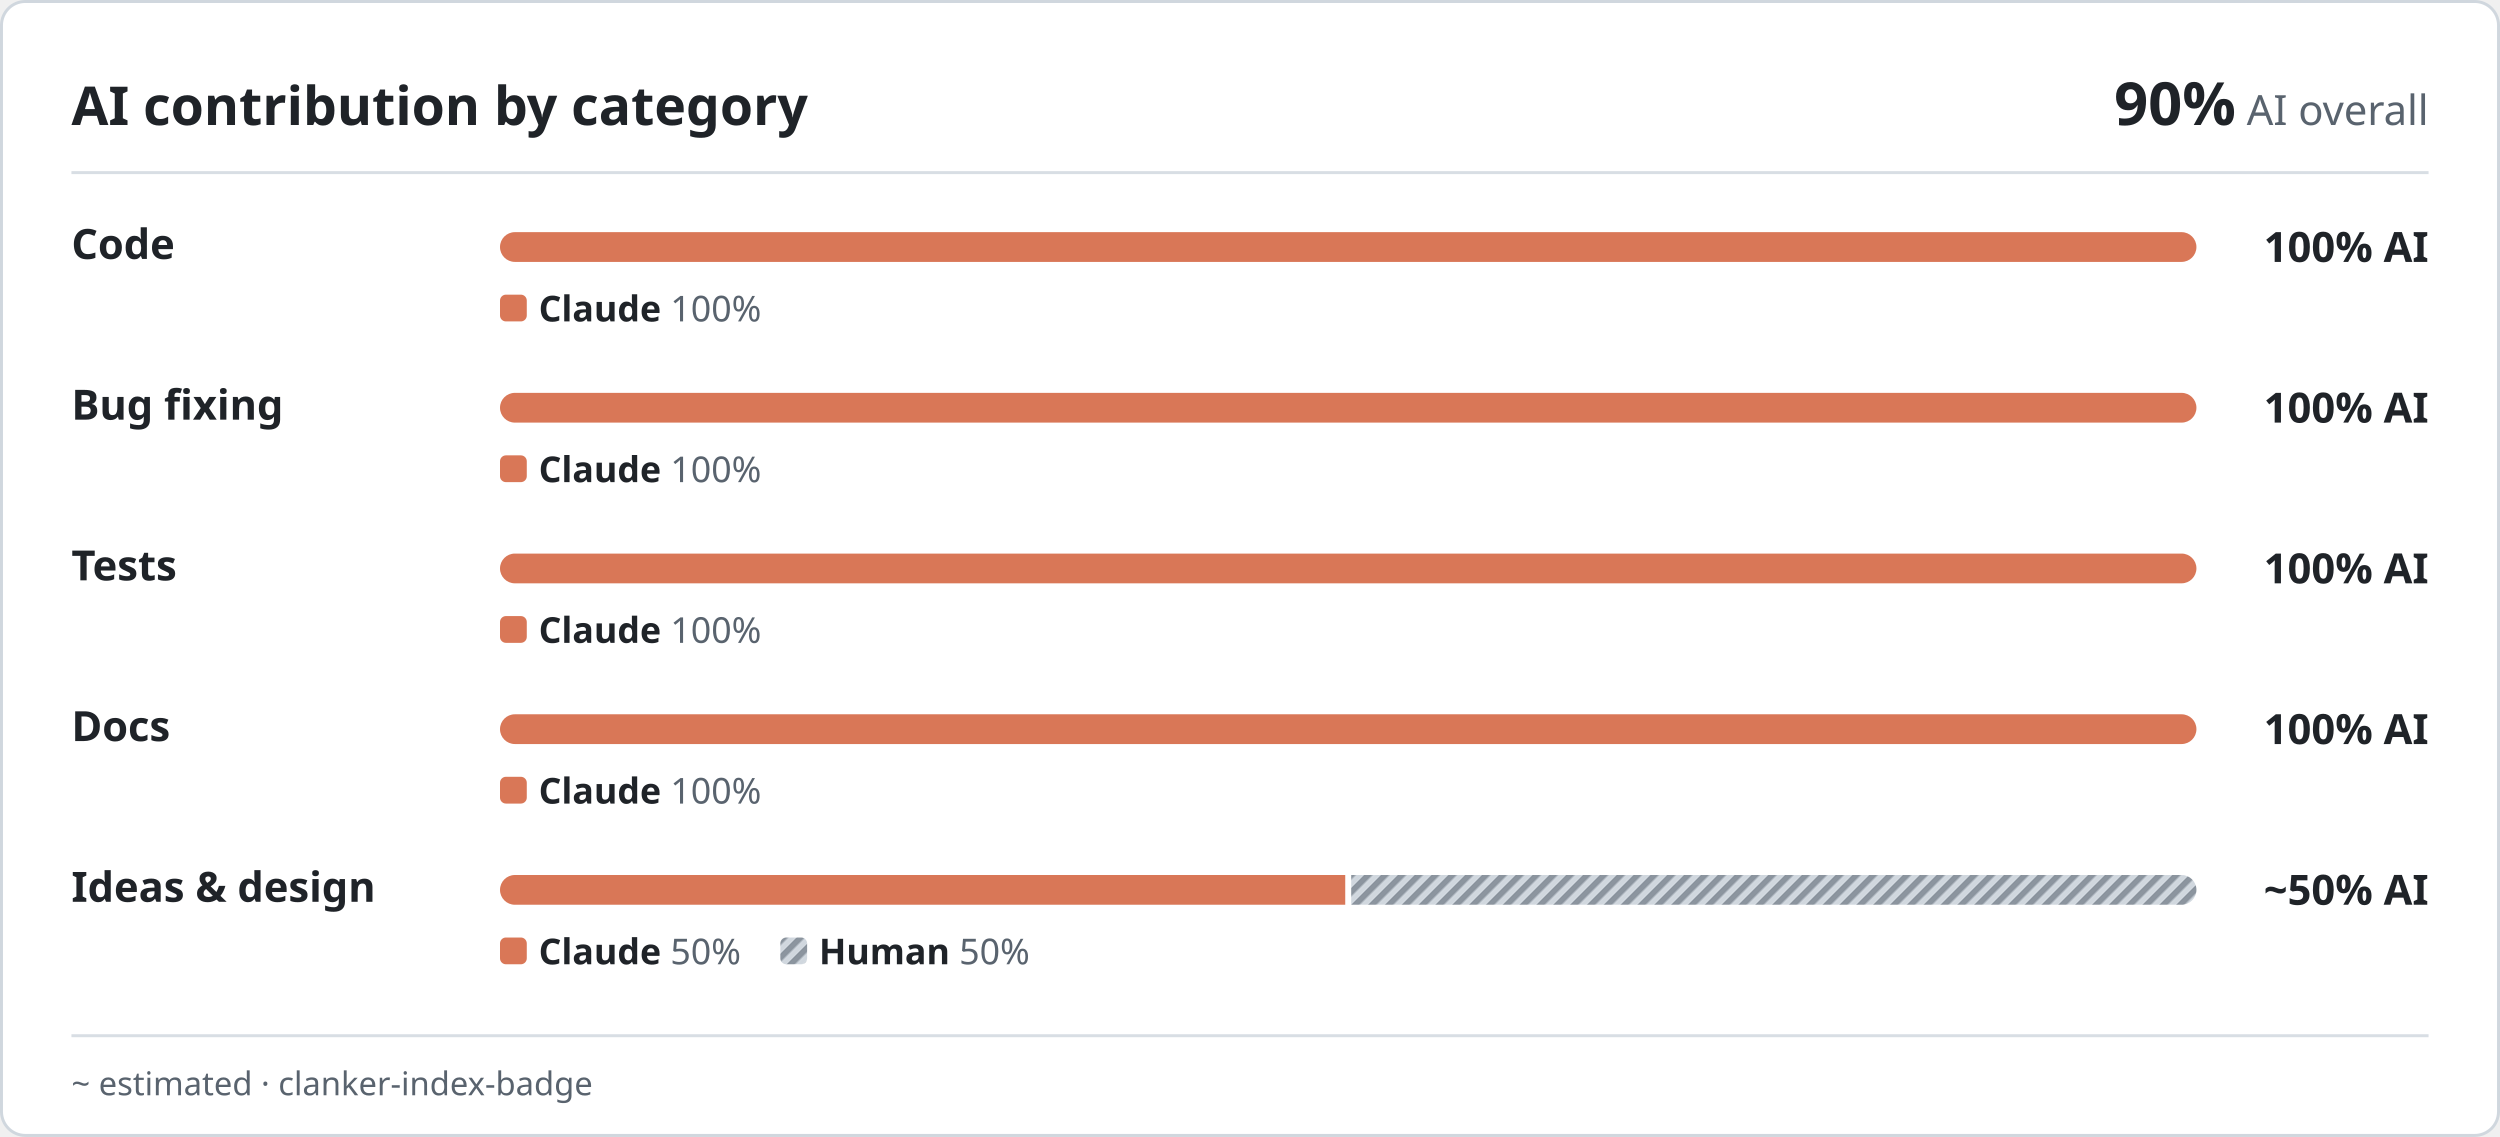
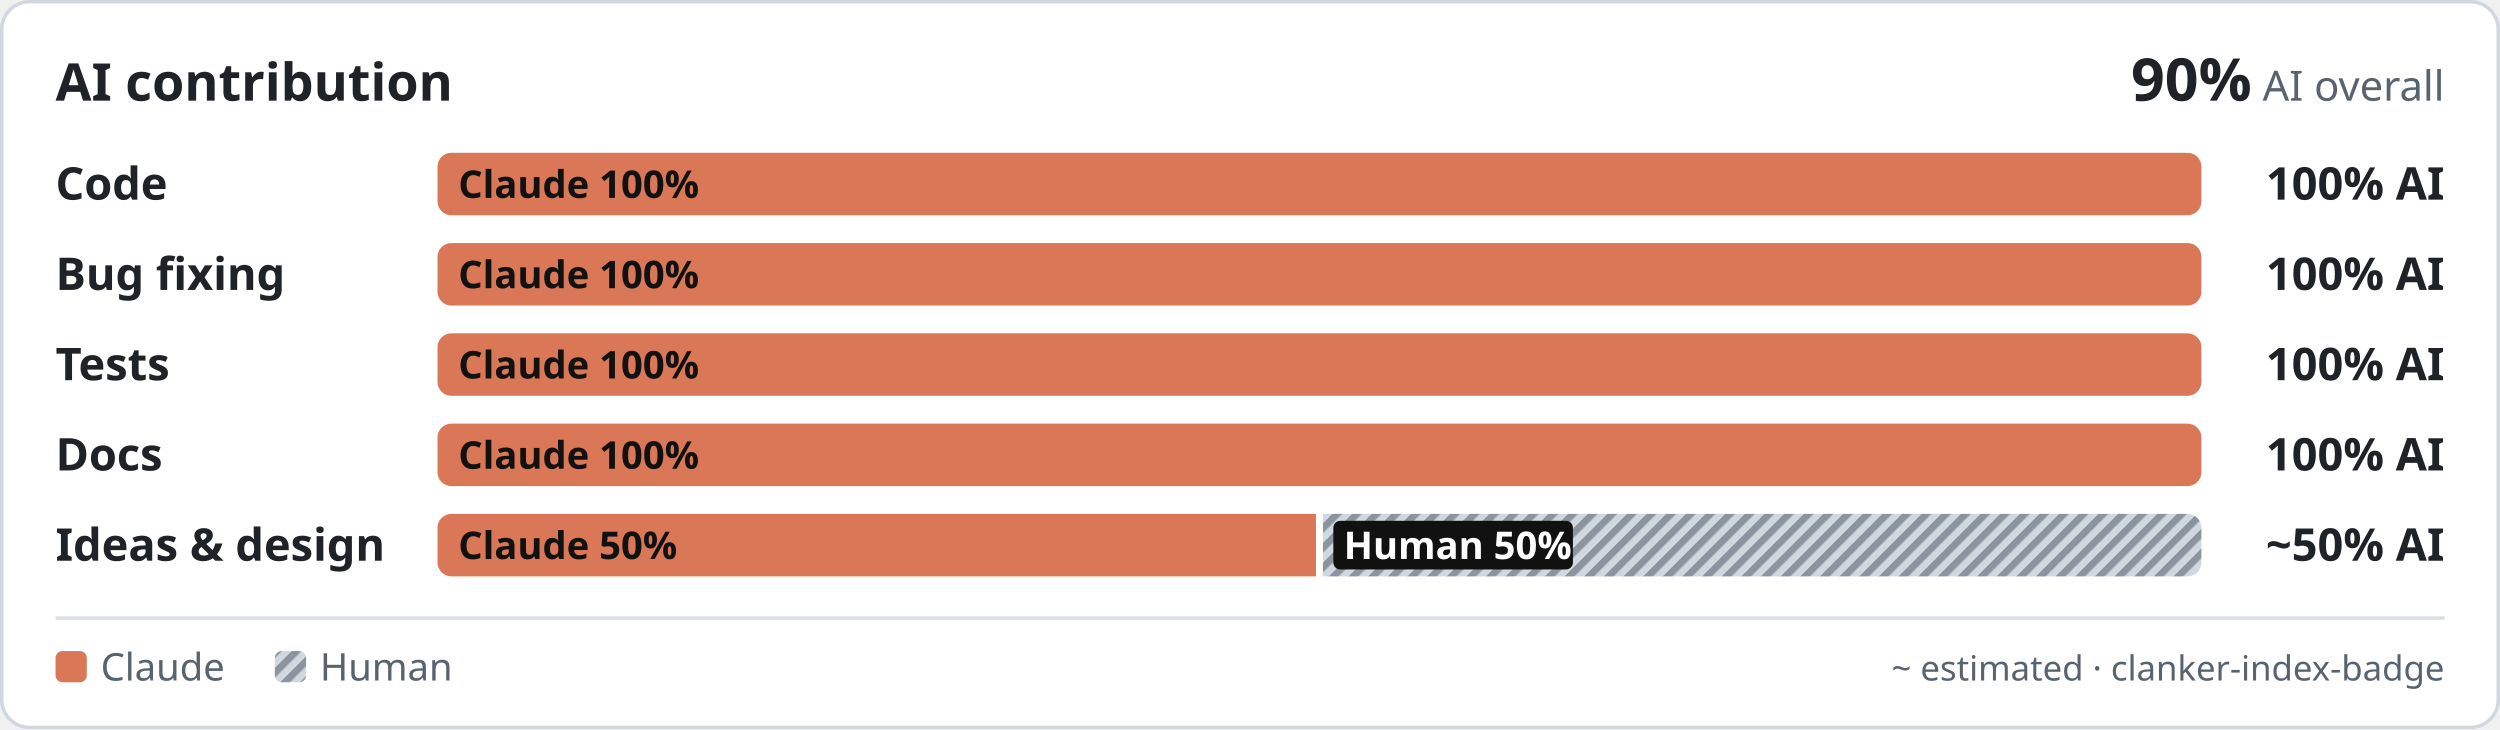
- <svg xmlns="http://www.w3.org/2000/svg" width="840" height="382" viewBox="0 0 840 382" role="img" aria-labelledby="t">
+ <svg xmlns="http://www.w3.org/2000/svg" width="720" height="210" viewBox="0 0 720 210" role="img" aria-labelledby="t">
  <defs>
    <pattern id="f0" width="4" height="4" patternUnits="userSpaceOnUse" patternTransform="rotate(45)">
      <rect width="4" height="4" fill="#d0d7de" />
      <rect width="2" height="4" fill="#8c959f" />
    </pattern>
  </defs>
-   <rect x="0.5" y="0.5" width="839" height="381" rx="8" fill="#ffffff" stroke="#d0d7de" stroke-width="1" />
+   <rect x="0.5" y="0.5" width="719" height="209" rx="8" fill="#ffffff" stroke="#d0d7de" stroke-width="1" />
  <g font-family="-apple-system, BlinkMacSystemFont, 'Segoe UI', 'Noto Sans', Helvetica, Arial, sans-serif">
-     <text x="24" y="42" font-size="18" font-weight="600" fill="#1f2328">AI contribution by category</text>
-     <text x="816" y="42" text-anchor="end" font-size="14" fill="#59636e">
-       <tspan font-size="20" font-weight="700" fill="#1f2328">90%</tspan> AI overall</text>
-     <line x1="24" y1="58" x2="816" y2="58" stroke="#d8dee4" />
-     <text x="24" y="87" font-size="14" font-weight="600" fill="#1f2328">Code</text>
+     <text x="16" y="29" font-size="15" font-weight="600" fill="#1f2328">AI contribution</text>
+     <text x="704" y="29" text-anchor="end" font-size="12" fill="#59636e">
+       <tspan font-size="17" font-weight="800" fill="#1f2328">90%</tspan> AI overall</text>
+     <text x="16" y="57.5" font-size="13" font-weight="600" fill="#1f2328">Code</text>
    <clipPath id="c0">
-       <rect x="168" y="78" width="570" height="10" rx="5" />
+       <rect x="126" y="44" width="508" height="18" rx="4" />
    </clipPath>
    <g clip-path="url(#c0)">
-       <rect x="168.00" y="78" width="570.00" height="10" fill="#D97757" />
+       <rect x="126.00" y="44" width="508.00" height="18" fill="#D97757" />
+       <text x="132.00" y="57" font-size="11" font-weight="600" fill="#111111">Claude 100%</text>
    </g>
-     <text x="816" y="88" text-anchor="end" font-size="14" font-weight="700" fill="#1f2328">100% AI</text>
-     <rect x="168" y="99" width="9" height="9" rx="2" fill="#D97757" />
-     <text x="181" y="108" font-size="12" fill="#59636e">
-       <tspan font-weight="600" fill="#1f2328">Claude</tspan> 100%</text>
-     <text x="24" y="141" font-size="14" font-weight="600" fill="#1f2328">Bug fixing</text>
+     <text x="704" y="57.5" text-anchor="end" font-size="13" font-weight="700" fill="#1f2328">100% AI</text>
+     <text x="16" y="83.5" font-size="13" font-weight="600" fill="#1f2328">Bug fixing</text>
    <clipPath id="c1">
-       <rect x="168" y="132" width="570" height="10" rx="5" />
+       <rect x="126" y="70" width="508" height="18" rx="4" />
    </clipPath>
    <g clip-path="url(#c1)">
-       <rect x="168.00" y="132" width="570.00" height="10" fill="#D97757" />
+       <rect x="126.00" y="70" width="508.00" height="18" fill="#D97757" />
+       <text x="132.00" y="83" font-size="11" font-weight="600" fill="#111111">Claude 100%</text>
    </g>
-     <text x="816" y="142" text-anchor="end" font-size="14" font-weight="700" fill="#1f2328">100% AI</text>
-     <rect x="168" y="153" width="9" height="9" rx="2" fill="#D97757" />
-     <text x="181" y="162" font-size="12" fill="#59636e">
-       <tspan font-weight="600" fill="#1f2328">Claude</tspan> 100%</text>
-     <text x="24" y="195" font-size="14" font-weight="600" fill="#1f2328">Tests</text>
+     <text x="704" y="83.5" text-anchor="end" font-size="13" font-weight="700" fill="#1f2328">100% AI</text>
+     <text x="16" y="109.5" font-size="13" font-weight="600" fill="#1f2328">Tests</text>
    <clipPath id="c2">
-       <rect x="168" y="186" width="570" height="10" rx="5" />
+       <rect x="126" y="96" width="508" height="18" rx="4" />
    </clipPath>
    <g clip-path="url(#c2)">
-       <rect x="168.00" y="186" width="570.00" height="10" fill="#D97757" />
+       <rect x="126.00" y="96" width="508.00" height="18" fill="#D97757" />
+       <text x="132.00" y="109" font-size="11" font-weight="600" fill="#111111">Claude 100%</text>
    </g>
-     <text x="816" y="196" text-anchor="end" font-size="14" font-weight="700" fill="#1f2328">100% AI</text>
-     <rect x="168" y="207" width="9" height="9" rx="2" fill="#D97757" />
-     <text x="181" y="216" font-size="12" fill="#59636e">
-       <tspan font-weight="600" fill="#1f2328">Claude</tspan> 100%</text>
-     <text x="24" y="249" font-size="14" font-weight="600" fill="#1f2328">Docs</text>
+     <text x="704" y="109.5" text-anchor="end" font-size="13" font-weight="700" fill="#1f2328">100% AI</text>
+     <text x="16" y="135.5" font-size="13" font-weight="600" fill="#1f2328">Docs</text>
    <clipPath id="c3">
-       <rect x="168" y="240" width="570" height="10" rx="5" />
+       <rect x="126" y="122" width="508" height="18" rx="4" />
    </clipPath>
    <g clip-path="url(#c3)">
-       <rect x="168.00" y="240" width="570.00" height="10" fill="#D97757" />
+       <rect x="126.00" y="122" width="508.00" height="18" fill="#D97757" />
+       <text x="132.00" y="135" font-size="11" font-weight="600" fill="#111111">Claude 100%</text>
    </g>
-     <text x="816" y="250" text-anchor="end" font-size="14" font-weight="700" fill="#1f2328">100% AI</text>
-     <rect x="168" y="261" width="9" height="9" rx="2" fill="#D97757" />
-     <text x="181" y="270" font-size="12" fill="#59636e">
-       <tspan font-weight="600" fill="#1f2328">Claude</tspan> 100%</text>
-     <text x="24" y="303" font-size="14" font-weight="600" fill="#1f2328">Ideas &amp; design</text>
+     <text x="704" y="135.5" text-anchor="end" font-size="13" font-weight="700" fill="#1f2328">100% AI</text>
+     <text x="16" y="161.5" font-size="13" font-weight="600" fill="#1f2328">Ideas &amp; design</text>
    <clipPath id="c4">
-       <rect x="168" y="294" width="570" height="10" rx="5" />
+       <rect x="126" y="148" width="508" height="18" rx="4" />
    </clipPath>
    <g clip-path="url(#c4)">
-       <rect x="168.00" y="294" width="284.00" height="10" fill="#D97757" />
-       <rect x="454.00" y="294" width="284.00" height="10" fill="url(#f0)" />
+       <rect x="126.00" y="148" width="253.00" height="18" fill="#D97757" />
+       <text x="132.00" y="161" font-size="11" font-weight="600" fill="#111111">Claude 50%</text>
+       <rect x="381.00" y="148" width="253.00" height="18" fill="url(#f0)" />
+       <rect x="384.00" y="150" width="69.0" height="14" rx="2" fill="#111111" />
+       <text x="387.00" y="161" font-size="11" font-weight="600" fill="#ffffff">Human 50%</text>
    </g>
-     <text x="816" y="304" text-anchor="end" font-size="14" font-weight="700" fill="#1f2328">~50% AI</text>
-     <rect x="168" y="315" width="9" height="9" rx="2" fill="#D97757" />
-     <text x="181" y="324" font-size="12" fill="#59636e">
-       <tspan font-weight="600" fill="#1f2328">Claude</tspan> 50%</text>
-     <rect x="262.192" y="315" width="9" height="9" rx="2" fill="url(#f0)" />
-     <text x="275.192" y="324" font-size="12" fill="#59636e">
-       <tspan font-weight="600" fill="#1f2328">Human</tspan> 50%</text>
-     <line x1="24" y1="348" x2="816" y2="348" stroke="#d8dee4" />
-     <text x="24" y="368" font-size="11" fill="#59636e">~ estimated · clanker-index-badge</text>
+     <text x="704" y="161.5" text-anchor="end" font-size="13" font-weight="700" fill="#1f2328">~50% AI</text>
+     <line x1="16" y1="178" x2="704" y2="178" stroke="#d8dee4" />
+     <rect x="16" y="187.5" width="9" height="9" rx="2" fill="#D97757" />
+     <text x="29" y="196" font-size="11" fill="#59636e">Claude</text>
+     <rect x="79.146" y="187.5" width="9" height="9" rx="2" fill="url(#f0)" />
+     <text x="92.146" y="196" font-size="11" fill="#59636e">Human</text>
+     <text x="704" y="196" text-anchor="end" font-size="10" fill="#59636e">~ estimated · clanker-index-badge</text>
  </g>
</svg>
